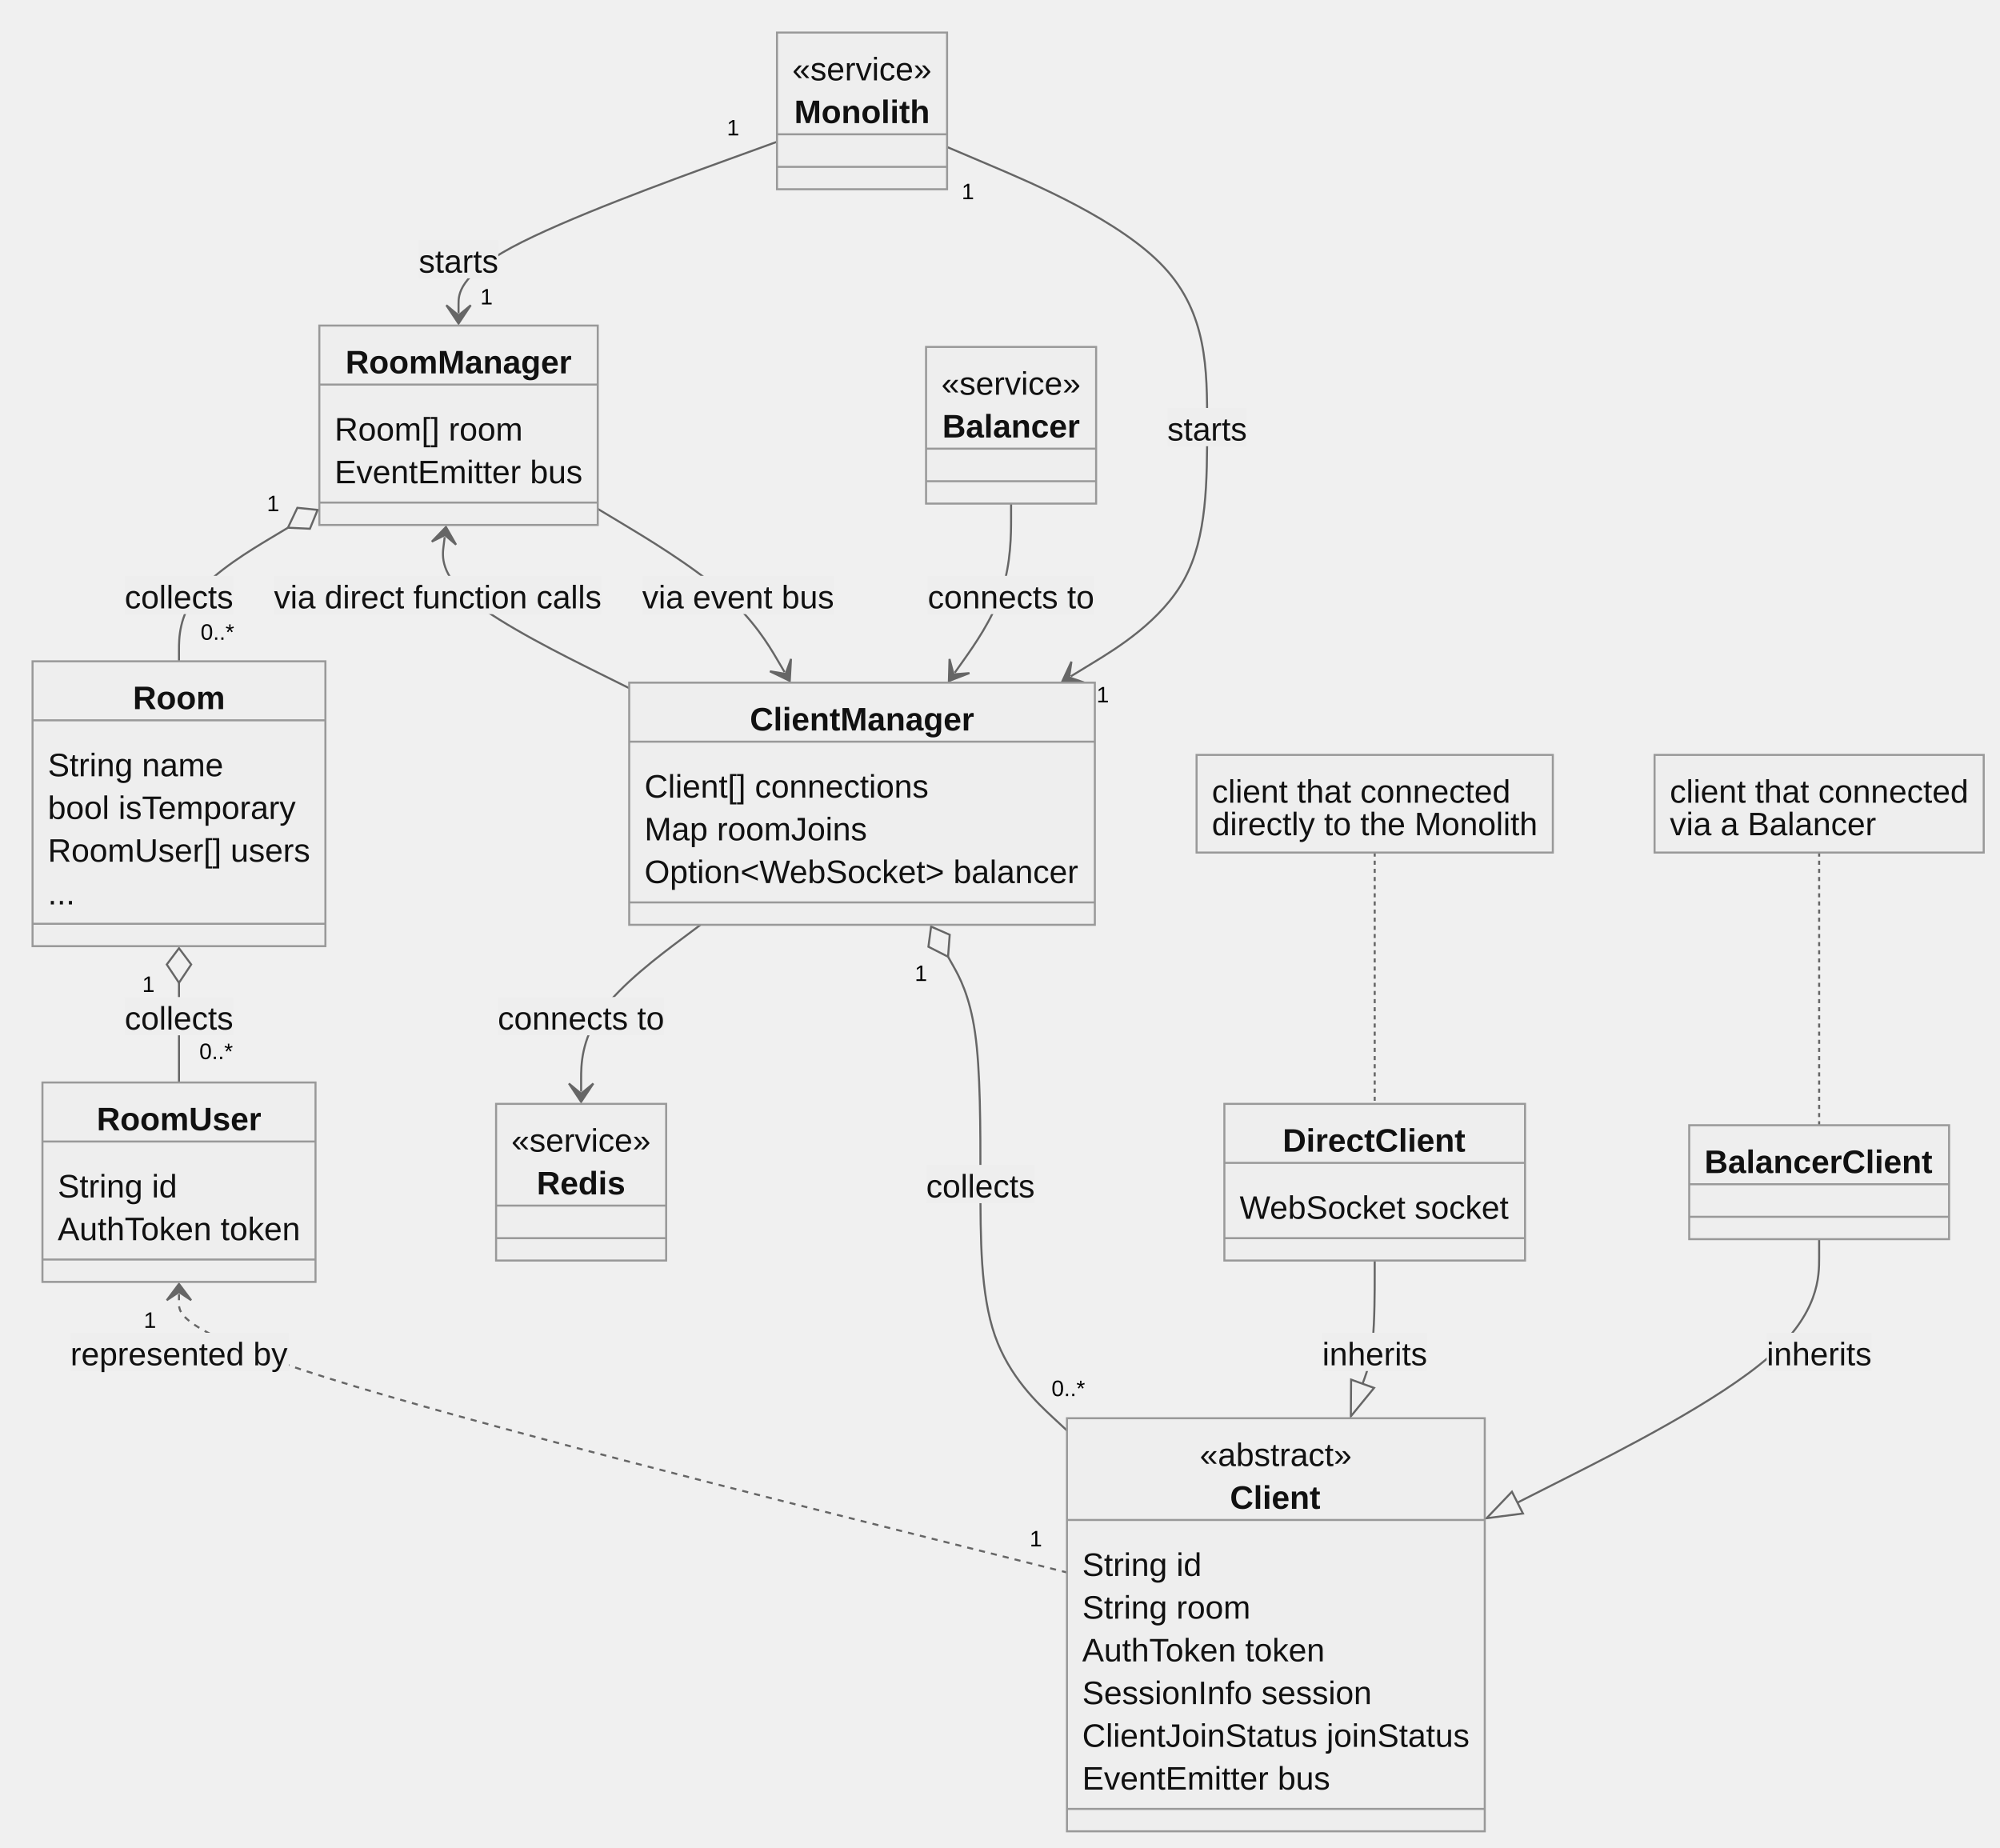
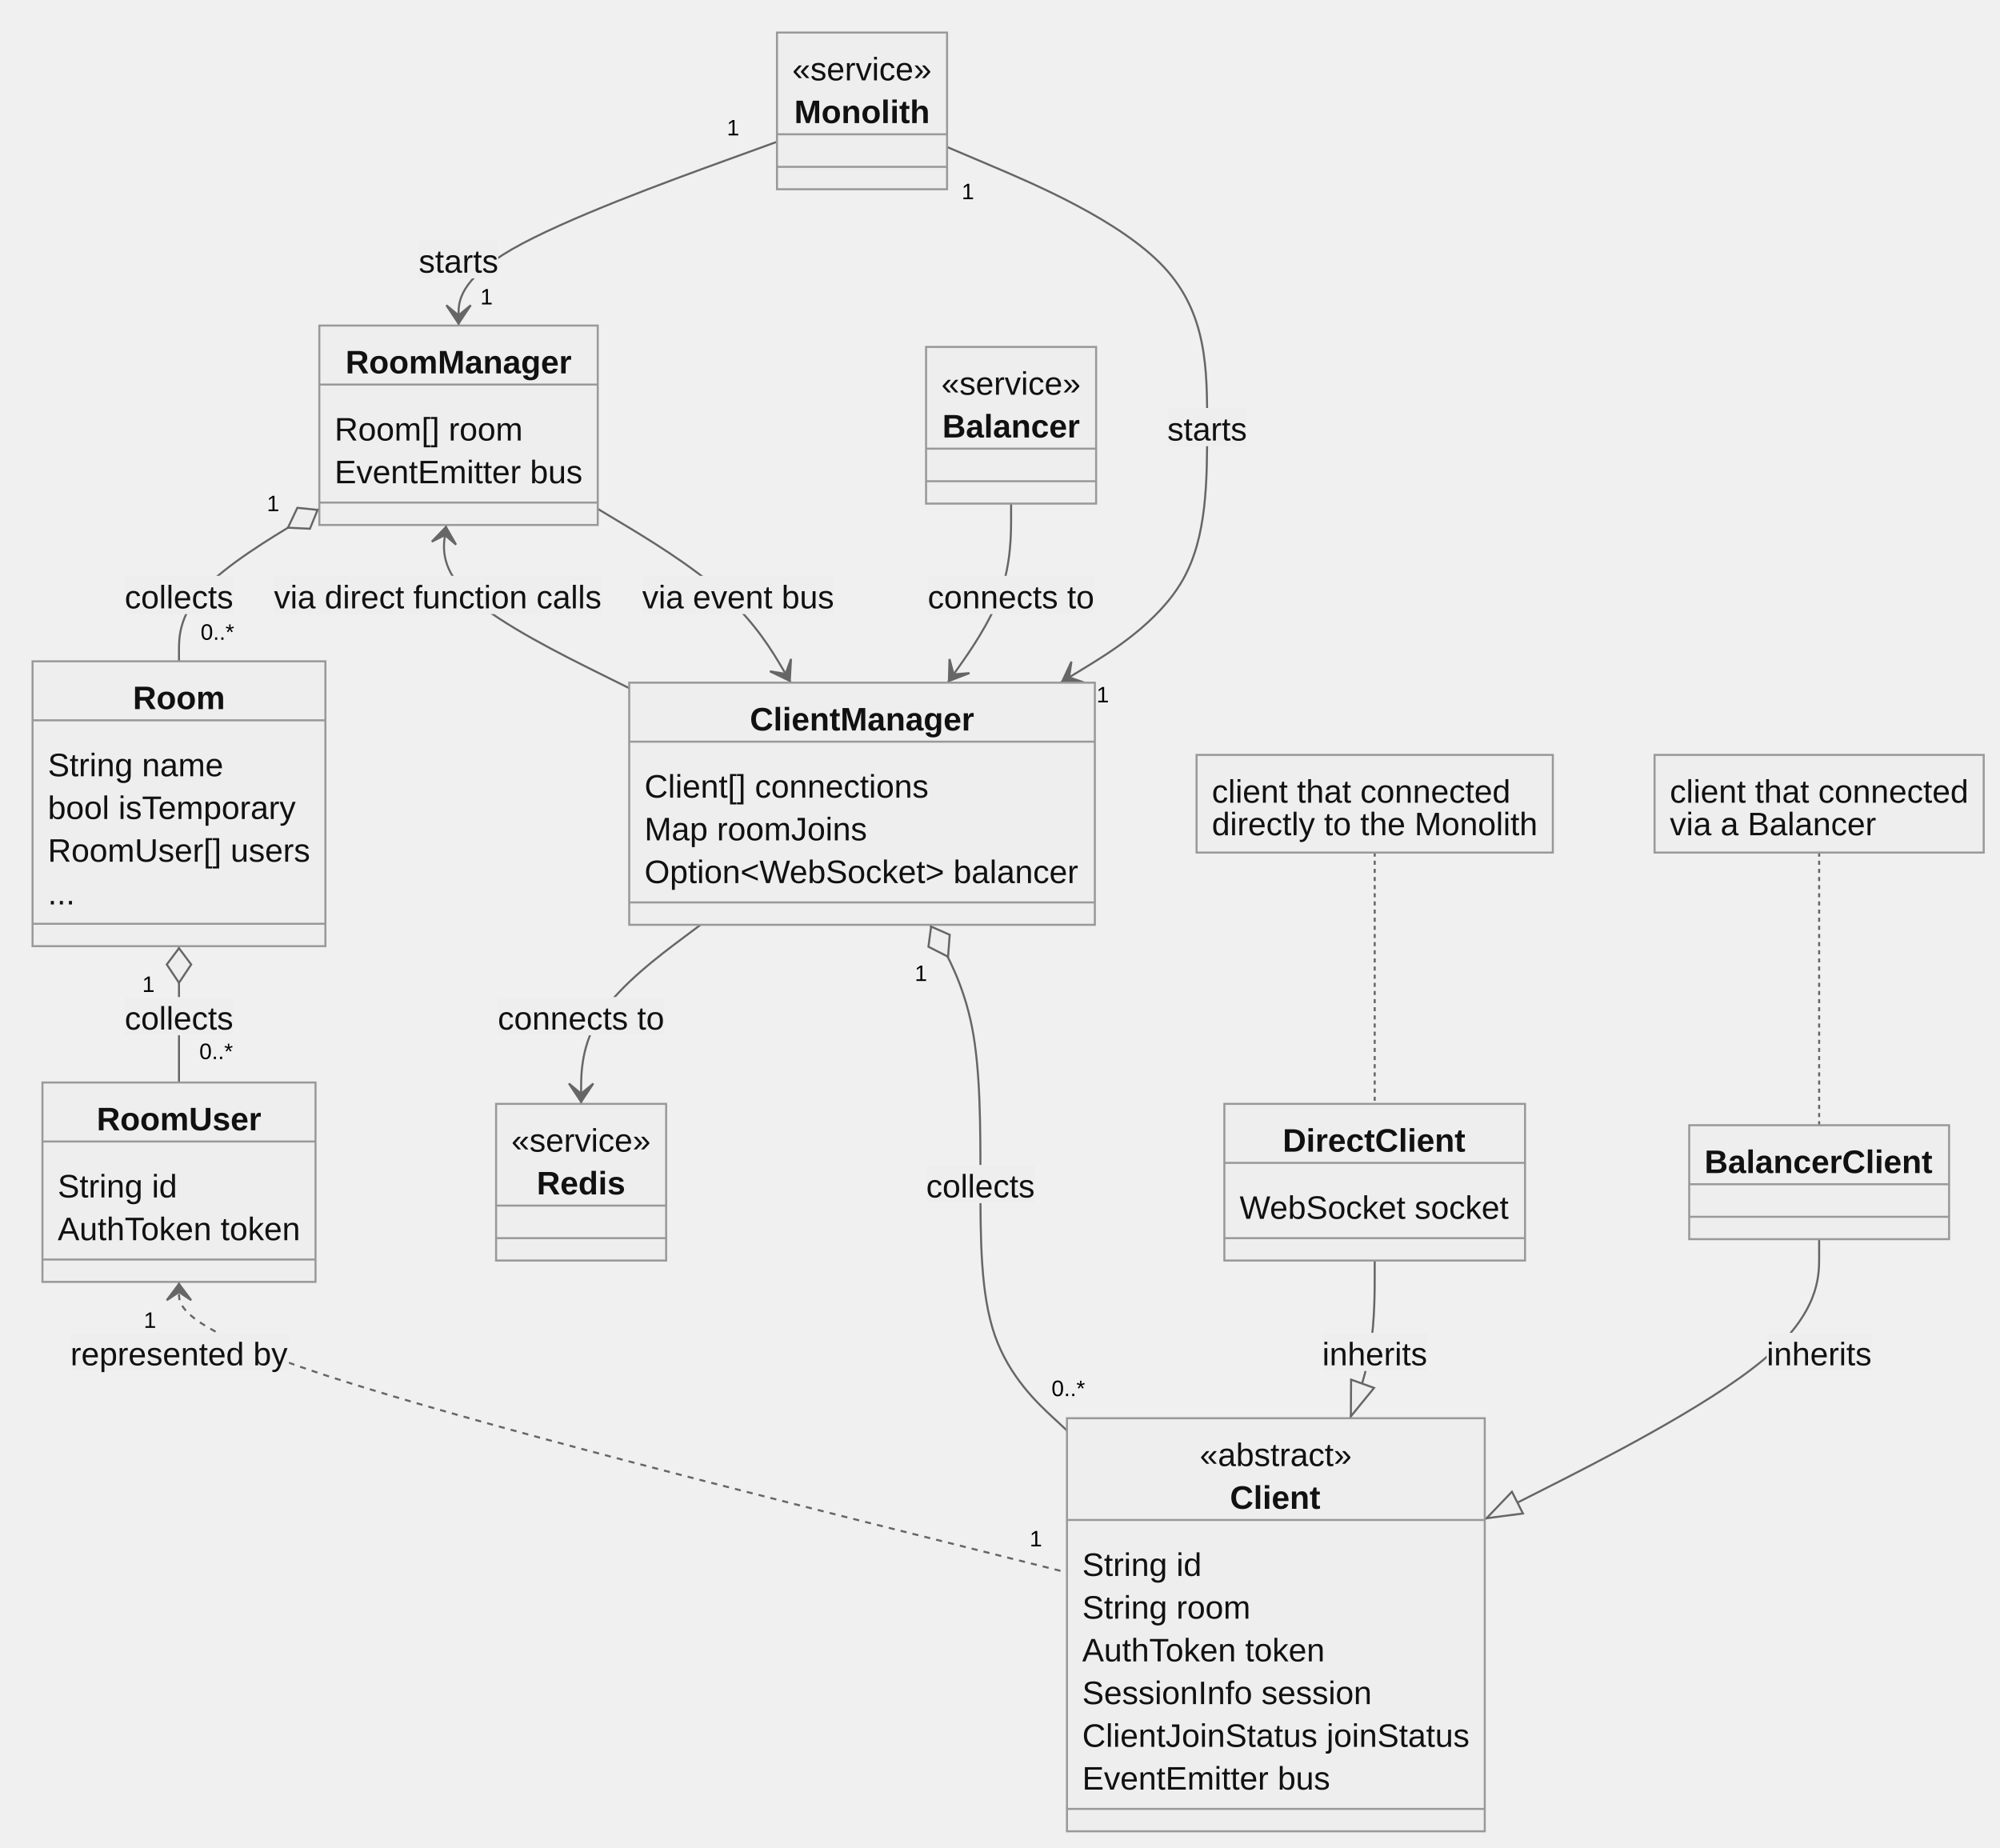
<svg xmlns="http://www.w3.org/2000/svg" aria-roledescription="classDiagram" role="graphics-document document" viewBox="-8 -8 982.914 908" style="max-width: 982.914px; background-color: white;" width="100%" id="my-svg">
-   <style>#my-svg{font-family:"trebuchet ms",verdana,arial,sans-serif;font-size:16px;fill:#000000;}#my-svg .error-icon{fill:#552222;}#my-svg .error-text{fill:#552222;stroke:#552222;}#my-svg .edge-thickness-normal{stroke-width:2px;}#my-svg .edge-thickness-thick{stroke-width:3.5px;}#my-svg .edge-pattern-solid{stroke-dasharray:0;}#my-svg .edge-pattern-dashed{stroke-dasharray:3;}#my-svg .edge-pattern-dotted{stroke-dasharray:2;}#my-svg .marker{fill:#666;stroke:#666;}#my-svg .marker.cross{stroke:#666;}#my-svg svg{font-family:"trebuchet ms",verdana,arial,sans-serif;font-size:16px;}#my-svg g.classGroup text{fill:#999;stroke:none;font-family:"trebuchet ms",verdana,arial,sans-serif;font-size:10px;}#my-svg g.classGroup text .title{font-weight:bolder;}#my-svg .nodeLabel,#my-svg .edgeLabel{color:#111111;}#my-svg .edgeLabel .label rect{fill:#eee;}#my-svg .label text{fill:#111111;}#my-svg .edgeLabel .label span{background:#eee;}#my-svg .classTitle{font-weight:bolder;}#my-svg .node rect,#my-svg .node circle,#my-svg .node ellipse,#my-svg .node polygon,#my-svg .node path{fill:#eee;stroke:#999;stroke-width:1px;}#my-svg .divider{stroke:#999;stroke-width:1;}#my-svg g.clickable{cursor:pointer;}#my-svg g.classGroup rect{fill:#eee;stroke:#999;}#my-svg g.classGroup line{stroke:#999;stroke-width:1;}#my-svg .classLabel .box{stroke:none;stroke-width:0;fill:#eee;opacity:0.5;}#my-svg .classLabel .label{fill:#999;font-size:10px;}#my-svg .relation{stroke:#666;stroke-width:1;fill:none;}#my-svg .dashed-line{stroke-dasharray:3;}#my-svg .dotted-line{stroke-dasharray:1 2;}#my-svg #compositionStart,#my-svg .composition{fill:#666!important;stroke:#666!important;stroke-width:1;}#my-svg #compositionEnd,#my-svg .composition{fill:#666!important;stroke:#666!important;stroke-width:1;}#my-svg #dependencyStart,#my-svg .dependency{fill:#666!important;stroke:#666!important;stroke-width:1;}#my-svg #dependencyStart,#my-svg .dependency{fill:#666!important;stroke:#666!important;stroke-width:1;}#my-svg #extensionStart,#my-svg .extension{fill:transparent!important;stroke:#666!important;stroke-width:1;}#my-svg #extensionEnd,#my-svg .extension{fill:transparent!important;stroke:#666!important;stroke-width:1;}#my-svg #aggregationStart,#my-svg .aggregation{fill:transparent!important;stroke:#666!important;stroke-width:1;}#my-svg #aggregationEnd,#my-svg .aggregation{fill:transparent!important;stroke:#666!important;stroke-width:1;}#my-svg #lollipopStart,#my-svg .lollipop{fill:#eee!important;stroke:#666!important;stroke-width:1;}#my-svg #lollipopEnd,#my-svg .lollipop{fill:#eee!important;stroke:#666!important;stroke-width:1;}#my-svg .edgeTerminals{font-size:11px;}#my-svg .classTitleText{text-anchor:middle;font-size:18px;fill:#000000;}#my-svg :root{--mermaid-font-family:"trebuchet ms",verdana,arial,sans-serif;}</style>
+   <style>#my-svg{font-family:"trebuchet ms",verdana,arial,sans-serif;font-size:16px;fill:#000000;}#my-svg .error-icon{fill:#552222;}#my-svg .error-text{fill:#552222;stroke:#552222;}#my-svg .edge-thickness-normal{stroke-width:2px;}#my-svg .edge-thickness-thick{stroke-width:3.5px;}#my-svg .edge-pattern-solid{stroke-dasharray:0;}#my-svg .edge-pattern-dashed{stroke-dasharray:3;}#my-svg .edge-pattern-dotted{stroke-dasharray:2;}#my-svg .marker{fill:#666;stroke:#666;}#my-svg .marker.cross{stroke:#666;}#my-svg svg{font-family:"trebuchet ms",verdana,arial,sans-serif;font-size:16px;}#my-svg g.classGroup text{fill:#999;fill:#111111;stroke:none;font-family:"trebuchet ms",verdana,arial,sans-serif;font-size:10px;}#my-svg g.classGroup text .title{font-weight:bolder;}#my-svg .nodeLabel,#my-svg .edgeLabel{color:#111111;}#my-svg .edgeLabel .label rect{fill:#eee;}#my-svg .label text{fill:#111111;}#my-svg .edgeLabel .label span{background:#eee;}#my-svg .classTitle{font-weight:bolder;}#my-svg .node rect,#my-svg .node circle,#my-svg .node ellipse,#my-svg .node polygon,#my-svg .node path{fill:#eee;stroke:#999;stroke-width:1px;}#my-svg .divider{stroke:#999;stroke-width:1;}#my-svg g.clickable{cursor:pointer;}#my-svg g.classGroup rect{fill:#eee;stroke:#999;}#my-svg g.classGroup line{stroke:#999;stroke-width:1;}#my-svg .classLabel .box{stroke:none;stroke-width:0;fill:#eee;opacity:0.5;}#my-svg .classLabel .label{fill:#999;font-size:10px;}#my-svg .relation{stroke:#666;stroke-width:1;fill:none;}#my-svg .dashed-line{stroke-dasharray:3;}#my-svg .dotted-line{stroke-dasharray:1 2;}#my-svg #compositionStart,#my-svg .composition{fill:#666!important;stroke:#666!important;stroke-width:1;}#my-svg #compositionEnd,#my-svg .composition{fill:#666!important;stroke:#666!important;stroke-width:1;}#my-svg #dependencyStart,#my-svg .dependency{fill:#666!important;stroke:#666!important;stroke-width:1;}#my-svg #dependencyStart,#my-svg .dependency{fill:#666!important;stroke:#666!important;stroke-width:1;}#my-svg #extensionStart,#my-svg .extension{fill:#eee!important;stroke:#666!important;stroke-width:1;}#my-svg #extensionEnd,#my-svg .extension{fill:#eee!important;stroke:#666!important;stroke-width:1;}#my-svg #aggregationStart,#my-svg .aggregation{fill:#eee!important;stroke:#666!important;stroke-width:1;}#my-svg #aggregationEnd,#my-svg .aggregation{fill:#eee!important;stroke:#666!important;stroke-width:1;}#my-svg #lollipopStart,#my-svg .lollipop{fill:#eee!important;stroke:#666!important;stroke-width:1;}#my-svg #lollipopEnd,#my-svg .lollipop{fill:#eee!important;stroke:#666!important;stroke-width:1;}#my-svg .edgeTerminals{font-size:11px;}#my-svg .classTitleText{text-anchor:middle;font-size:18px;fill:#000000;}#my-svg :root{--mermaid-font-family:"trebuchet ms",verdana,arial,sans-serif;}</style>
  <g>
    <defs>
-       <marker orient="auto" markerHeight="240" markerWidth="190" refY="7" refX="18" class="marker aggregation classDiagram" id="my-svg_classDiagram-aggregationStart">
+       <marker orient="auto" markerHeight="240" markerWidth="190" refY="7" refX="0" class="marker aggregation classDiagram" id="classDiagram-aggregationStart">
        <path d="M 18,7 L9,13 L1,7 L9,1 Z" />
      </marker>
    </defs>
    <defs>
-       <marker orient="auto" markerHeight="28" markerWidth="20" refY="7" refX="1" class="marker aggregation classDiagram" id="my-svg_classDiagram-aggregationEnd">
+       <marker orient="auto" markerHeight="28" markerWidth="20" refY="7" refX="19" class="marker aggregation classDiagram" id="classDiagram-aggregationEnd">
        <path d="M 18,7 L9,13 L1,7 L9,1 Z" />
      </marker>
    </defs>
    <defs>
-       <marker orient="auto" markerHeight="240" markerWidth="190" refY="7" refX="18" class="marker extension classDiagram" id="my-svg_classDiagram-extensionStart">
+       <marker orient="auto" markerHeight="240" markerWidth="190" refY="7" refX="0" class="marker extension classDiagram" id="classDiagram-extensionStart">
        <path d="M 1,7 L18,13 V 1 Z" />
      </marker>
    </defs>
    <defs>
-       <marker orient="auto" markerHeight="28" markerWidth="20" refY="7" refX="1" class="marker extension classDiagram" id="my-svg_classDiagram-extensionEnd">
+       <marker orient="auto" markerHeight="28" markerWidth="20" refY="7" refX="19" class="marker extension classDiagram" id="classDiagram-extensionEnd">
        <path d="M 1,1 V 13 L18,7 Z" />
      </marker>
    </defs>
    <defs>
-       <marker orient="auto" markerHeight="240" markerWidth="190" refY="7" refX="18" class="marker composition classDiagram" id="my-svg_classDiagram-compositionStart">
+       <marker orient="auto" markerHeight="240" markerWidth="190" refY="7" refX="0" class="marker composition classDiagram" id="classDiagram-compositionStart">
        <path d="M 18,7 L9,13 L1,7 L9,1 Z" />
      </marker>
    </defs>
    <defs>
-       <marker orient="auto" markerHeight="28" markerWidth="20" refY="7" refX="1" class="marker composition classDiagram" id="my-svg_classDiagram-compositionEnd">
+       <marker orient="auto" markerHeight="28" markerWidth="20" refY="7" refX="19" class="marker composition classDiagram" id="classDiagram-compositionEnd">
        <path d="M 18,7 L9,13 L1,7 L9,1 Z" />
      </marker>
    </defs>
    <defs>
-       <marker orient="auto" markerHeight="240" markerWidth="190" refY="7" refX="6" class="marker dependency classDiagram" id="my-svg_classDiagram-dependencyStart">
+       <marker orient="auto" markerHeight="240" markerWidth="190" refY="7" refX="0" class="marker dependency classDiagram" id="classDiagram-dependencyStart">
        <path d="M 5,7 L9,13 L1,7 L9,1 Z" />
      </marker>
    </defs>
    <defs>
-       <marker orient="auto" markerHeight="28" markerWidth="20" refY="7" refX="13" class="marker dependency classDiagram" id="my-svg_classDiagram-dependencyEnd">
+       <marker orient="auto" markerHeight="28" markerWidth="20" refY="7" refX="19" class="marker dependency classDiagram" id="classDiagram-dependencyEnd">
        <path d="M 18,7 L9,13 L14,7 L9,1 Z" />
      </marker>
    </defs>
    <defs>
-       <marker orient="auto" markerHeight="240" markerWidth="190" refY="7" refX="13" class="marker lollipop classDiagram" id="my-svg_classDiagram-lollipopStart">
-         <circle r="6" cy="7" cx="7" fill="transparent" stroke="black" />
-       </marker>
-     </defs>
-     <defs>
-       <marker orient="auto" markerHeight="240" markerWidth="190" refY="7" refX="1" class="marker lollipop classDiagram" id="my-svg_classDiagram-lollipopEnd">
-         <circle r="6" cy="7" cx="7" fill="transparent" stroke="black" />
+       <marker orient="auto" markerHeight="240" markerWidth="190" refY="7" refX="0" class="marker lollipop classDiagram" id="classDiagram-lollipopStart">
+         <circle r="6" cy="7" cx="6" fill="white" stroke="black" />
      </marker>
    </defs>
    <g class="root">
      <g class="clusters" />
      <g class="edgePaths">
-         <path marker-end="url(#my-svg_classDiagram-dependencyEnd)" style="fill:none" class="edge-pattern-solid relation" id="id1" d="M373.859,61.674L347.775,71.145C321.691,80.616,269.523,99.558,243.439,113.612C217.355,127.667,217.355,136.833,217.355,141.417L217.355,146" />
-         <path marker-end="url(#my-svg_classDiagram-dependencyEnd)" style="fill:none" class="edge-pattern-solid relation" id="id2" d="M457.438,64.24L478.741,73.283C500.044,82.327,542.65,100.413,563.953,123.207C585.256,146,585.256,173.5,585.256,201C585.256,228.5,585.256,256,574.092,276.562C562.929,297.125,540.601,310.75,529.438,317.562L518.274,324.375" />
-         <path marker-start="url(#my-svg_classDiagram-aggregationStart)" style="fill:none" class="edge-pattern-solid relation" id="id3" d="M133.51,251.346L124.585,256.705C115.66,262.064,97.811,272.782,88.886,283.724C79.961,294.667,79.961,305.833,79.961,311.417L79.961,317" />
-         <path marker-start="url(#my-svg_classDiagram-dependencyStart)" style="fill:none" class="edge-pattern-solid relation" id="id4" d="M210.541,255.954L209.972,260.545C209.402,265.136,208.264,274.318,223.378,286.694C238.492,299.069,269.859,314.638,285.543,322.423L301.227,330.207" />
-         <path marker-end="url(#my-svg_classDiagram-dependencyEnd)" style="fill:none" class="edge-pattern-solid relation" id="id5" d="M285.77,242.08L297.266,248.983C308.763,255.887,331.757,269.693,347.061,283.068C362.365,296.443,369.981,309.386,373.789,315.857L377.596,322.329" />
-         <path marker-end="url(#my-svg_classDiagram-dependencyEnd)" style="fill:none" class="edge-pattern-solid relation" id="id6" d="M336.286,446.5L326.505,453.833C316.723,461.167,297.16,475.833,287.379,489.5C277.598,503.167,277.598,515.833,277.598,522.167L277.598,528.5" />
-         <path marker-start="url(#my-svg_classDiagram-aggregationStart)" style="fill:none" class="edge-pattern-solid relation" id="id7" d="M457.928,462.19L460.582,466.908C463.235,471.626,468.541,481.063,471.194,499.532C473.848,518,473.848,545.5,473.848,573C473.848,600.5,473.848,628,480.934,648.34C488.021,668.679,502.194,681.858,509.281,688.448L516.367,695.037" />
-         <path marker-start="url(#my-svg_classDiagram-aggregationStart)" style="fill:none" class="edge-pattern-solid relation" id="id8" d="M79.961,475L79.961,477.583C79.961,480.167,79.961,485.333,79.961,493.5C79.961,501.667,79.961,512.833,79.961,518.417L79.961,524" />
-         <path marker-start="url(#my-svg_classDiagram-dependencyStart)" style="fill:none" class="edge-pattern-dashed relation" id="id9" d="M79.961,628L79.961,632.583C79.961,637.167,79.961,646.333,152.695,669.132C225.43,691.93,370.898,728.36,443.633,746.575L516.367,764.79" />
-         <path marker-end="url(#my-svg_classDiagram-extensionEnd)" style="fill:none" class="edge-pattern-solid relation" id="id10" d="M667.609,611.5L667.609,618.833C667.609,626.167,667.609,640.833,666.616,650.927C665.623,661.021,663.636,666.542,662.643,669.303L661.649,672.063" />
-         <path marker-end="url(#my-svg_classDiagram-extensionEnd)" style="fill:none" class="edge-pattern-solid relation" id="id11" d="M886.031,601L886.031,610.083C886.031,619.167,886.031,637.333,861.319,658.912C836.607,680.49,787.183,705.479,762.471,717.974L737.759,730.469" />
-         <path marker-end="url(#my-svg_classDiagram-dependencyEnd)" style="fill:none" class="edge-pattern-solid relation" id="id12" d="M488.904,239.5L488.904,246.833C488.904,254.167,488.904,268.833,484.292,282.684C479.679,296.534,470.453,309.568,465.841,316.085L461.228,322.603" />
+         <path marker-end="url(#classDiagram-dependencyEnd)" style="fill:none" class="edge-pattern-solid relation" id="id1" d="M373.859,61.674L347.775,71.145C321.691,80.616,269.523,99.558,243.439,114.612C217.355,129.667,217.355,140.833,217.355,146.417L217.355,152" />
+         <path marker-end="url(#classDiagram-dependencyEnd)" style="fill:none" class="edge-pattern-solid relation" id="id2" d="M457.438,64.24L478.741,73.283C500.044,82.327,542.65,100.413,563.953,123.207C585.256,146,585.256,173.5,585.256,201C585.256,228.5,585.256,256,573.239,277.083C561.221,298.167,537.187,312.833,525.169,320.167L513.152,327.5" />
+         <path marker-start="url(#classDiagram-aggregationStart)" style="fill:none" class="edge-pattern-solid relation" id="id3" d="M148.941,242.08L137.445,248.983C125.948,255.887,102.954,269.693,91.458,282.18C79.961,294.667,79.961,305.833,79.961,311.417L79.961,317" />
+         <path marker-start="url(#classDiagram-dependencyStart)" style="fill:none" class="edge-pattern-solid relation" id="id4" d="M211.279,250L210.587,255.583C209.894,261.167,208.51,272.333,223.501,285.701C238.492,299.069,269.859,314.638,285.543,322.423L301.227,330.207" />
+         <path marker-end="url(#classDiagram-dependencyEnd)" style="fill:none" class="edge-pattern-solid relation" id="id5" d="M285.77,242.08L297.266,248.983C308.763,255.887,331.757,269.693,347.568,283.93C363.38,298.167,372.009,312.833,376.324,320.167L380.639,327.5" />
+         <path marker-end="url(#classDiagram-dependencyEnd)" style="fill:none" class="edge-pattern-solid relation" id="id6" d="M336.286,446.5L326.505,453.833C316.723,461.167,297.16,475.833,287.379,490.5C277.598,505.167,277.598,519.833,277.598,527.167L277.598,534.5" />
+         <path marker-start="url(#classDiagram-aggregationStart)" style="fill:none" class="edge-pattern-solid relation" id="id7" d="M449.106,446.5L453.23,453.833C457.353,461.167,465.6,475.833,469.724,496.917C473.848,518,473.848,545.5,473.848,573C473.848,600.5,473.848,628,480.934,648.34C488.021,668.679,502.194,681.858,509.281,688.448L516.367,695.037" />
+         <path marker-start="url(#classDiagram-aggregationStart)" style="fill:none" class="edge-pattern-solid relation" id="id8" d="M79.961,457L79.961,462.583C79.961,468.167,79.961,479.333,79.961,490.5C79.961,501.667,79.961,512.833,79.961,518.417L79.961,524" />
+         <path marker-start="url(#classDiagram-dependencyStart)" style="fill:none" class="edge-pattern-dashed relation" id="id9" d="M79.961,622L79.961,627.583C79.961,633.167,79.961,644.333,152.695,668.132C225.43,691.93,370.898,728.36,443.633,746.575L516.367,764.79" />
+         <path marker-end="url(#classDiagram-extensionEnd)" style="fill:none" class="edge-pattern-solid relation" id="id10" d="M667.609,611.5L667.609,618.833C667.609,626.167,667.609,640.833,665.6,653.75C663.591,666.667,659.573,677.833,657.564,683.417L655.555,689" />
+         <path marker-end="url(#classDiagram-extensionEnd)" style="fill:none" class="edge-pattern-solid relation" id="id11" d="M886.031,601L886.031,610.083C886.031,619.167,886.031,637.333,858.642,660.265C831.253,683.197,776.474,710.894,749.085,724.743L721.695,738.591" />
+         <path marker-end="url(#classDiagram-dependencyEnd)" style="fill:none" class="edge-pattern-solid relation" id="id12" d="M488.904,239.5L488.904,246.833C488.904,254.167,488.904,268.833,483.714,283.5C478.523,298.167,468.143,312.833,462.952,320.167L457.762,327.5" />
        <path style="fill:none" class="edge-pattern-dotted relation" id="edgeNote13" d="M667.609,411L667.609,424.25C667.609,437.5,667.609,464,667.609,484.583C667.609,505.167,667.609,519.833,667.609,527.167L667.609,534.5" />
        <path style="fill:none" class="edge-pattern-dotted relation" id="edgeNote14" d="M886.031,411L886.031,424.25C886.031,437.5,886.031,464,886.031,486.333C886.031,508.667,886.031,526.833,886.031,535.917L886.031,545" />
      </g>
      <g class="edgeLabels">
        <g transform="translate(217.3555, 118.5)" class="edgeLabel">
          <g transform="translate(-19.5625, -8.5)" class="label">
            <rect height="18.806" width="39.081" ry="0" rx="0" />
            <text style="">
              <tspan class="row" x="0" dy="1em" xml:space="preserve">starts</tspan>
            </text>
          </g>
        </g>
        <g transform="translate(352.2907, 53.54694)" class="edgeTerminals">
          <g transform="translate(-3.0625, -6)" class="inner">
            <text style="">
              <tspan class="row" x="0" dy="1em" xml:space="preserve">1</tspan>
            </text>
          </g>
        </g>
        <g transform="translate(228.0476, 130.6153)" class="edgeTerminals">
          <g transform="translate(-3.0625, -6)" class="inner" />
          <text style="">
            <tspan class="row" x="0" dy="1em" xml:space="preserve">1</tspan>
          </text>
        </g>
        <g transform="translate(585.2559, 201)" class="edgeLabel">
          <g transform="translate(-19.5625, -8.5)" class="label">
            <rect height="18.806" width="39.081" ry="0" rx="0" />
            <text style="">
              <tspan class="row" x="0" dy="1em" xml:space="preserve">starts</tspan>
            </text>
          </g>
        </g>
-         <g transform="translate(467.6848, 84.88554)" class="edgeTerminals">
+         <g transform="translate(467.6848, 84.88553)" class="edgeTerminals">
          <g transform="translate(-3.0625, -6)" class="inner">
            <text style="">
              <tspan class="row" x="0" dy="1em" xml:space="preserve">1</tspan>
            </text>
          </g>
        </g>
        <g transform="translate(530.904, 326.1884)" class="edgeTerminals">
          <g transform="translate(-3.0625, -6)" class="inner" />
          <text style="">
            <tspan class="row" x="0" dy="1em" xml:space="preserve">1</tspan>
          </text>
        </g>
        <g transform="translate(79.96094, 283.5)" class="edgeLabel">
          <g transform="translate(-26.67969, -8.5)" class="label">
            <rect height="18.806" width="53.303" ry="0" rx="0" />
            <text style="">
              <tspan class="row" x="0" dy="1em" xml:space="preserve">collects</tspan>
            </text>
          </g>
        </g>
        <g transform="translate(126.2165, 238.2289)" class="edgeTerminals">
          <g transform="translate(-3.0625, -6)" class="inner">
            <text style="">
              <tspan class="row" x="0" dy="1em" xml:space="preserve">1</tspan>
            </text>
          </g>
        </g>
        <g transform="translate(90.59338, 295.4264)" class="edgeTerminals">
          <g transform="translate(-8.61499, -6)" class="inner" />
          <text style="">
            <tspan class="row" x="0" dy="1em" xml:space="preserve">0..*</tspan>
          </text>
        </g>
        <g transform="translate(207.125, 283.5)" class="edgeLabel">
          <g transform="translate(-80.48438, -8.5)" class="label">
            <rect height="18.806" width="160.831" ry="0" rx="0" />
            <text style="">
              <tspan class="row" x="0" dy="1em" xml:space="preserve">via direct function calls</tspan>
            </text>
          </g>
        </g>
        <g transform="translate(354.75, 283.5)" class="edgeLabel">
          <g transform="translate(-47.14062, -8.5)" class="label">
            <rect height="18.806" width="94.207" ry="0" rx="0" />
            <text style="">
              <tspan class="row" x="0" dy="1em" xml:space="preserve">via event bus</tspan>
            </text>
          </g>
        </g>
        <g transform="translate(277.5977, 490.5)" class="edgeLabel">
          <g transform="translate(-40.96484, -8.5)" class="label">
            <rect height="18.806" width="81.767" ry="0" rx="0" />
            <text style="">
              <tspan class="row" x="0" dy="1em" xml:space="preserve">connects to</tspan>
            </text>
          </g>
        </g>
        <g transform="translate(473.8477, 573)" class="edgeLabel">
          <g transform="translate(-26.67969, -8.5)" class="label">
            <rect height="18.806" width="53.303" ry="0" rx="0" />
            <text style="">
              <tspan class="row" x="0" dy="1em" xml:space="preserve">collects</tspan>
            </text>
          </g>
        </g>
        <g transform="translate(444.6087, 469.1058)" class="edgeTerminals">
          <g transform="translate(-3.0625, -6)" class="inner">
            <text style="">
              <tspan class="row" x="0" dy="1em" xml:space="preserve">1</tspan>
            </text>
          </g>
        </g>
        <g transform="translate(508.7659, 667.1355)" class="edgeTerminals">
          <g transform="translate(-8.61499, -6)" class="inner" />
          <text style="">
            <tspan class="row" x="0" dy="1em" xml:space="preserve">0..*</tspan>
          </text>
        </g>
        <g transform="translate(79.96094, 490.5)" class="edgeLabel">
          <g transform="translate(-26.67969, -8.5)" class="label">
            <rect height="18.806" width="53.303" ry="0" rx="0" />
            <text style="">
              <tspan class="row" x="0" dy="1em" xml:space="preserve">collects</tspan>
            </text>
          </g>
        </g>
        <g transform="translate(64.96094, 474.5)" class="edgeTerminals">
          <g transform="translate(-3.0625, -6)" class="inner">
            <text style="">
              <tspan class="row" x="0" dy="1em" xml:space="preserve">1</tspan>
            </text>
          </g>
        </g>
        <g transform="translate(89.96094, 501.5)" class="edgeTerminals">
          <g transform="translate(-8.61499, -6)" class="inner" />
          <text style="">
            <tspan class="row" x="0" dy="1em" xml:space="preserve">0..*</tspan>
          </text>
        </g>
        <g transform="translate(79.96094, 655.5)" class="edgeLabel">
          <g transform="translate(-53.36719, -8.5)" class="label">
            <rect height="18.806" width="107.419" ry="0" rx="0" />
            <text style="">
              <tspan class="row" x="0" dy="1em" xml:space="preserve">represented by</tspan>
            </text>
          </g>
        </g>
        <g transform="translate(65.7023, 639.5761)" class="edgeTerminals">
          <g transform="translate(-3.0625, -6)" class="inner">
            <text style="">
              <tspan class="row" x="0" dy="1em" xml:space="preserve">1</tspan>
            </text>
          </g>
        </g>
        <g transform="translate(498.0354, 740.9878)" class="edgeTerminals">
          <g transform="translate(-3.0625, -6)" class="inner" />
          <text style="">
            <tspan class="row" x="0" dy="1em" xml:space="preserve">1</tspan>
          </text>
        </g>
        <g transform="translate(667.6094, 655.5)" class="edgeLabel">
          <g transform="translate(-25.78906, -8.5)" class="label">
            <rect height="18.806" width="51.54" ry="0" rx="0" />
            <text style="">
              <tspan class="row" x="0" dy="1em" xml:space="preserve">inherits</tspan>
            </text>
          </g>
        </g>
        <g transform="translate(886.0312, 655.5)" class="edgeLabel">
          <g transform="translate(-25.78906, -8.5)" class="label">
            <rect height="18.806" width="51.54" ry="0" rx="0" />
            <text style="">
              <tspan class="row" x="0" dy="1em" xml:space="preserve">inherits</tspan>
            </text>
          </g>
        </g>
        <g transform="translate(488.9043, 283.5)" class="edgeLabel">
          <g transform="translate(-40.96484, -8.5)" class="label">
            <rect height="18.806" width="81.767" ry="0" rx="0" />
            <text style="">
              <tspan class="row" x="0" dy="1em" xml:space="preserve">connects to</tspan>
            </text>
          </g>
        </g>
        <g class="edgeLabel">
          <g transform="translate(0, 0)" class="label">
            <rect height="0" width="0" ry="0" rx="0" />
            <text style="">
              <tspan class="row" x="0" dy="1em" xml:space="preserve" />
            </text>
          </g>
        </g>
        <g class="edgeLabel">
          <g transform="translate(0, 0)" class="label">
            <rect height="0" width="0" ry="0" rx="0" />
            <text style="">
              <tspan class="row" x="0" dy="1em" xml:space="preserve" />
            </text>
          </g>
        </g>
      </g>
      <g class="nodes">
        <g transform="translate(415.6484, 46.5)" id="classId-Monolith-0" class="node default">
          <rect height="77" width="83.578" y="-38.5" x="-41.789" class="outer title-state" />
          <line y2="11.5" y1="11.5" x2="41.789" x1="-41.789" class="divider" />
          <line y2="27.5" y1="27.5" x2="41.789" x1="-41.789" class="divider" />
          <g class="label">
            <text transform="translate( -34.28906, -31)" style="">
              <tspan class="title-row" x="0" dy="1em" xml:space="preserve">«service»</tspan>
            </text>
            <text transform="translate( -33.32031, -10)" class="classTitle" style="">
              <tspan class="title-row" x="0" dy="1em" xml:space="preserve">Monolith</tspan>
            </text>
          </g>
        </g>
        <g transform="translate(217.3555, 201)" id="classId-RoomManager-1" class="node default">
          <rect height="98" width="136.828" y="-49" x="-68.414" class="outer title-state" />
          <line y2="-20" y1="-20" x2="68.414" x1="-68.414" class="divider" />
          <line y2="38" y1="38" x2="68.414" x1="-68.414" class="divider" />
          <g class="label">
            <text style="">
              <tspan class="title-row" x="0" dy="1em" xml:space="preserve" />
            </text>
            <text transform="translate( -55.5625, -41.5)" class="classTitle" style="">
              <tspan class="title-row" x="0" dy="1em" xml:space="preserve">RoomManager</tspan>
            </text>
            <text transform="translate( -60.91406, -8.5)" style="">
              <tspan class="title-row" x="0" dy="1em" xml:space="preserve">Room[] room</tspan>
            </text>
            <text transform="translate( -60.91406, 12.5)" style="">
              <tspan class="title-row" x="0" dy="1em" xml:space="preserve">EventEmitter bus</tspan>
            </text>
          </g>
        </g>
        <g transform="translate(415.6484, 387)" id="classId-ClientManager-2" class="node default">
          <rect height="119" width="228.844" y="-59.5" x="-114.422" class="outer title-state" />
          <line y2="-30.5" y1="-30.5" x2="114.422" x1="-114.422" class="divider" />
          <line y2="48.5" y1="48.5" x2="114.422" x1="-114.422" class="divider" />
          <g class="label">
            <text style="">
              <tspan class="title-row" x="0" dy="1em" xml:space="preserve" />
            </text>
            <text transform="translate( -55.125, -52)" class="classTitle" style="">
              <tspan class="title-row" x="0" dy="1em" xml:space="preserve">ClientManager</tspan>
            </text>
            <text transform="translate( -106.9219, -19)" style="">
              <tspan class="title-row" x="0" dy="1em" xml:space="preserve">Client[] connections</tspan>
            </text>
            <text transform="translate( -106.9219, 2)" style="">
              <tspan class="title-row" x="0" dy="1em" xml:space="preserve">Map roomJoins</tspan>
            </text>
            <text transform="translate( -106.9219, 23)" style="">
              <tspan class="title-row" x="0" dy="1em" xml:space="preserve">Option&lt;WebSocket&gt; balancer</tspan>
            </text>
          </g>
        </g>
        <g transform="translate(277.5977, 573)" id="classId-Redis-3" class="node default">
          <rect height="77" width="83.578" y="-38.5" x="-41.789" class="outer title-state" />
          <line y2="11.5" y1="11.5" x2="41.789" x1="-41.789" class="divider" />
          <line y2="27.5" y1="27.5" x2="41.789" x1="-41.789" class="divider" />
          <g class="label">
            <text transform="translate( -34.28906, -31)" style="">
              <tspan class="title-row" x="0" dy="1em" xml:space="preserve">«service»</tspan>
            </text>
            <text transform="translate( -21.83594, -10)" class="classTitle" style="">
              <tspan class="title-row" x="0" dy="1em" xml:space="preserve">Redis</tspan>
            </text>
          </g>
        </g>
        <g transform="translate(79.96094, 387)" id="classId-Room-4" class="node default">
          <rect height="140" width="143.922" y="-70" x="-71.961" class="outer title-state" />
          <line y2="-41" y1="-41" x2="71.961" x1="-71.961" class="divider" />
          <line y2="59" y1="59" x2="71.961" x1="-71.961" class="divider" />
          <g class="label">
            <text style="">
              <tspan class="title-row" x="0" dy="1em" xml:space="preserve" />
            </text>
            <text transform="translate( -22.66406, -62.5)" class="classTitle" style="">
              <tspan class="title-row" x="0" dy="1em" xml:space="preserve">Room</tspan>
            </text>
            <text transform="translate( -64.46094, -29.5)" style="">
              <tspan class="title-row" x="0" dy="1em" xml:space="preserve">String name</tspan>
            </text>
            <text transform="translate( -64.46094, -8.5)" style="">
              <tspan class="title-row" x="0" dy="1em" xml:space="preserve">bool isTemporary</tspan>
            </text>
            <text transform="translate( -64.46094, 12.5)" style="">
              <tspan class="title-row" x="0" dy="1em" xml:space="preserve">RoomUser[] users</tspan>
            </text>
            <text transform="translate( -64.46094, 33.5)" style="">
              <tspan class="title-row" x="0" dy="1em" xml:space="preserve">...</tspan>
            </text>
          </g>
        </g>
        <g transform="translate(619.0312, 790.5)" id="classId-Client-5" class="node default">
          <rect height="203" width="205.328" y="-101.5" x="-102.664" class="outer title-state" />
          <line y2="-51.5" y1="-51.5" x2="102.664" x1="-102.664" class="divider" />
          <line y2="90.5" y1="90.5" x2="102.664" x1="-102.664" class="divider" />
          <g class="label">
            <text transform="translate( -37.40625, -94)" style="">
              <tspan class="title-row" x="0" dy="1em" xml:space="preserve">«abstract»</tspan>
            </text>
            <text transform="translate( -22.55859, -73)" class="classTitle" style="">
              <tspan class="title-row" x="0" dy="1em" xml:space="preserve">Client</tspan>
            </text>
            <text transform="translate( -95.16406, -40)" style="">
              <tspan class="title-row" x="0" dy="1em" xml:space="preserve">String id</tspan>
            </text>
            <text transform="translate( -95.16406, -19)" style="">
              <tspan class="title-row" x="0" dy="1em" xml:space="preserve">String room</tspan>
            </text>
            <text transform="translate( -95.16406, 2)" style="">
              <tspan class="title-row" x="0" dy="1em" xml:space="preserve">AuthToken token</tspan>
            </text>
            <text transform="translate( -95.16406, 23)" style="">
              <tspan class="title-row" x="0" dy="1em" xml:space="preserve">SessionInfo session</tspan>
            </text>
            <text transform="translate( -95.16406, 44)" style="">
              <tspan class="title-row" x="0" dy="1em" xml:space="preserve">ClientJoinStatus joinStatus</tspan>
            </text>
            <text transform="translate( -95.16406, 65)" style="">
              <tspan class="title-row" x="0" dy="1em" xml:space="preserve">EventEmitter bus</tspan>
            </text>
          </g>
        </g>
        <g transform="translate(79.96094, 573)" id="classId-RoomUser-6" class="node default">
          <rect height="98" width="134.203" y="-49" x="-67.102" class="outer title-state" />
          <line y2="-20" y1="-20" x2="67.102" x1="-67.102" class="divider" />
          <line y2="38" y1="38" x2="67.102" x1="-67.102" class="divider" />
          <g class="label">
            <text style="">
              <tspan class="title-row" x="0" dy="1em" xml:space="preserve" />
            </text>
            <text transform="translate( -40.45312, -41.5)" class="classTitle" style="">
              <tspan class="title-row" x="0" dy="1em" xml:space="preserve">RoomUser</tspan>
            </text>
            <text transform="translate( -59.60156, -8.5)" style="">
              <tspan class="title-row" x="0" dy="1em" xml:space="preserve">String id</tspan>
            </text>
            <text transform="translate( -59.60156, 12.5)" style="">
              <tspan class="title-row" x="0" dy="1em" xml:space="preserve">AuthToken token</tspan>
            </text>
          </g>
        </g>
        <g transform="translate(667.6094, 573)" id="classId-DirectClient-7" class="node default">
          <rect height="77" width="147.766" y="-38.5" x="-73.883" class="outer title-state" />
          <line y2="-9.5" y1="-9.5" x2="73.883" x1="-73.883" class="divider" />
          <line y2="27.5" y1="27.5" x2="73.883" x1="-73.883" class="divider" />
          <g class="label">
            <text style="">
              <tspan class="title-row" x="0" dy="1em" xml:space="preserve" />
            </text>
            <text transform="translate( -45.23438, -31)" class="classTitle" style="">
              <tspan class="title-row" x="0" dy="1em" xml:space="preserve">DirectClient</tspan>
            </text>
            <text transform="translate( -66.38281, 2)" style="">
              <tspan class="title-row" x="0" dy="1em" xml:space="preserve">WebSocket socket</tspan>
            </text>
          </g>
        </g>
        <g transform="translate(886.0312, 573)" id="classId-BalancerClient-8" class="node default">
          <rect height="56" width="127.711" y="-28" x="-63.855" class="outer title-state" />
          <line y2="1" y1="1" x2="63.855" x1="-63.855" class="divider" />
          <line y2="17" y1="17" x2="63.855" x1="-63.855" class="divider" />
          <g class="label">
            <text style="">
              <tspan class="title-row" x="0" dy="1em" xml:space="preserve" />
            </text>
            <text transform="translate( -56.35547, -20.5)" class="classTitle" style="">
              <tspan class="title-row" x="0" dy="1em" xml:space="preserve">BalancerClient</tspan>
            </text>
          </g>
        </g>
        <g transform="translate(488.9043, 201)" id="classId-Balancer-9" class="node default">
          <rect height="77" width="83.578" y="-38.5" x="-41.789" class="outer title-state" />
          <line y2="11.5" y1="11.5" x2="41.789" x1="-41.789" class="divider" />
          <line y2="27.5" y1="27.5" x2="41.789" x1="-41.789" class="divider" />
          <g class="label">
            <text transform="translate( -34.28906, -31)" style="">
              <tspan class="title-row" x="0" dy="1em" xml:space="preserve">«service»</tspan>
            </text>
            <text transform="translate( -33.79688, -10)" class="classTitle" style="">
              <tspan class="title-row" x="0" dy="1em" xml:space="preserve">Balancer</tspan>
            </text>
          </g>
        </g>
        <g transform="translate(667.6094, 387)" id="note0" class="node undefined">
          <rect height="48" width="175.078" y="-24" x="-87.539" ry="0" rx="0" />
          <g transform="translate(-80.03906, -16.5)" style="" class="label">
            <rect />
            <text style="">
              <tspan class="row" x="0" dy="1em" xml:space="preserve">client that connected</tspan>
              <tspan class="row" x="0" dy="1em" xml:space="preserve">directly to the Monolith</tspan>
            </text>
          </g>
        </g>
        <g transform="translate(886.0312, 387)" id="note1" class="node undefined">
          <rect height="48" width="161.766" y="-24" x="-80.883" ry="0" rx="0" />
          <g transform="translate(-73.38281, -16.5)" style="" class="label">
            <rect />
            <text style="">
              <tspan class="row" x="0" dy="1em" xml:space="preserve">client that connected</tspan>
              <tspan class="row" x="0" dy="1em" xml:space="preserve">via a Balancer</tspan>
            </text>
          </g>
        </g>
      </g>
    </g>
  </g>
</svg>
